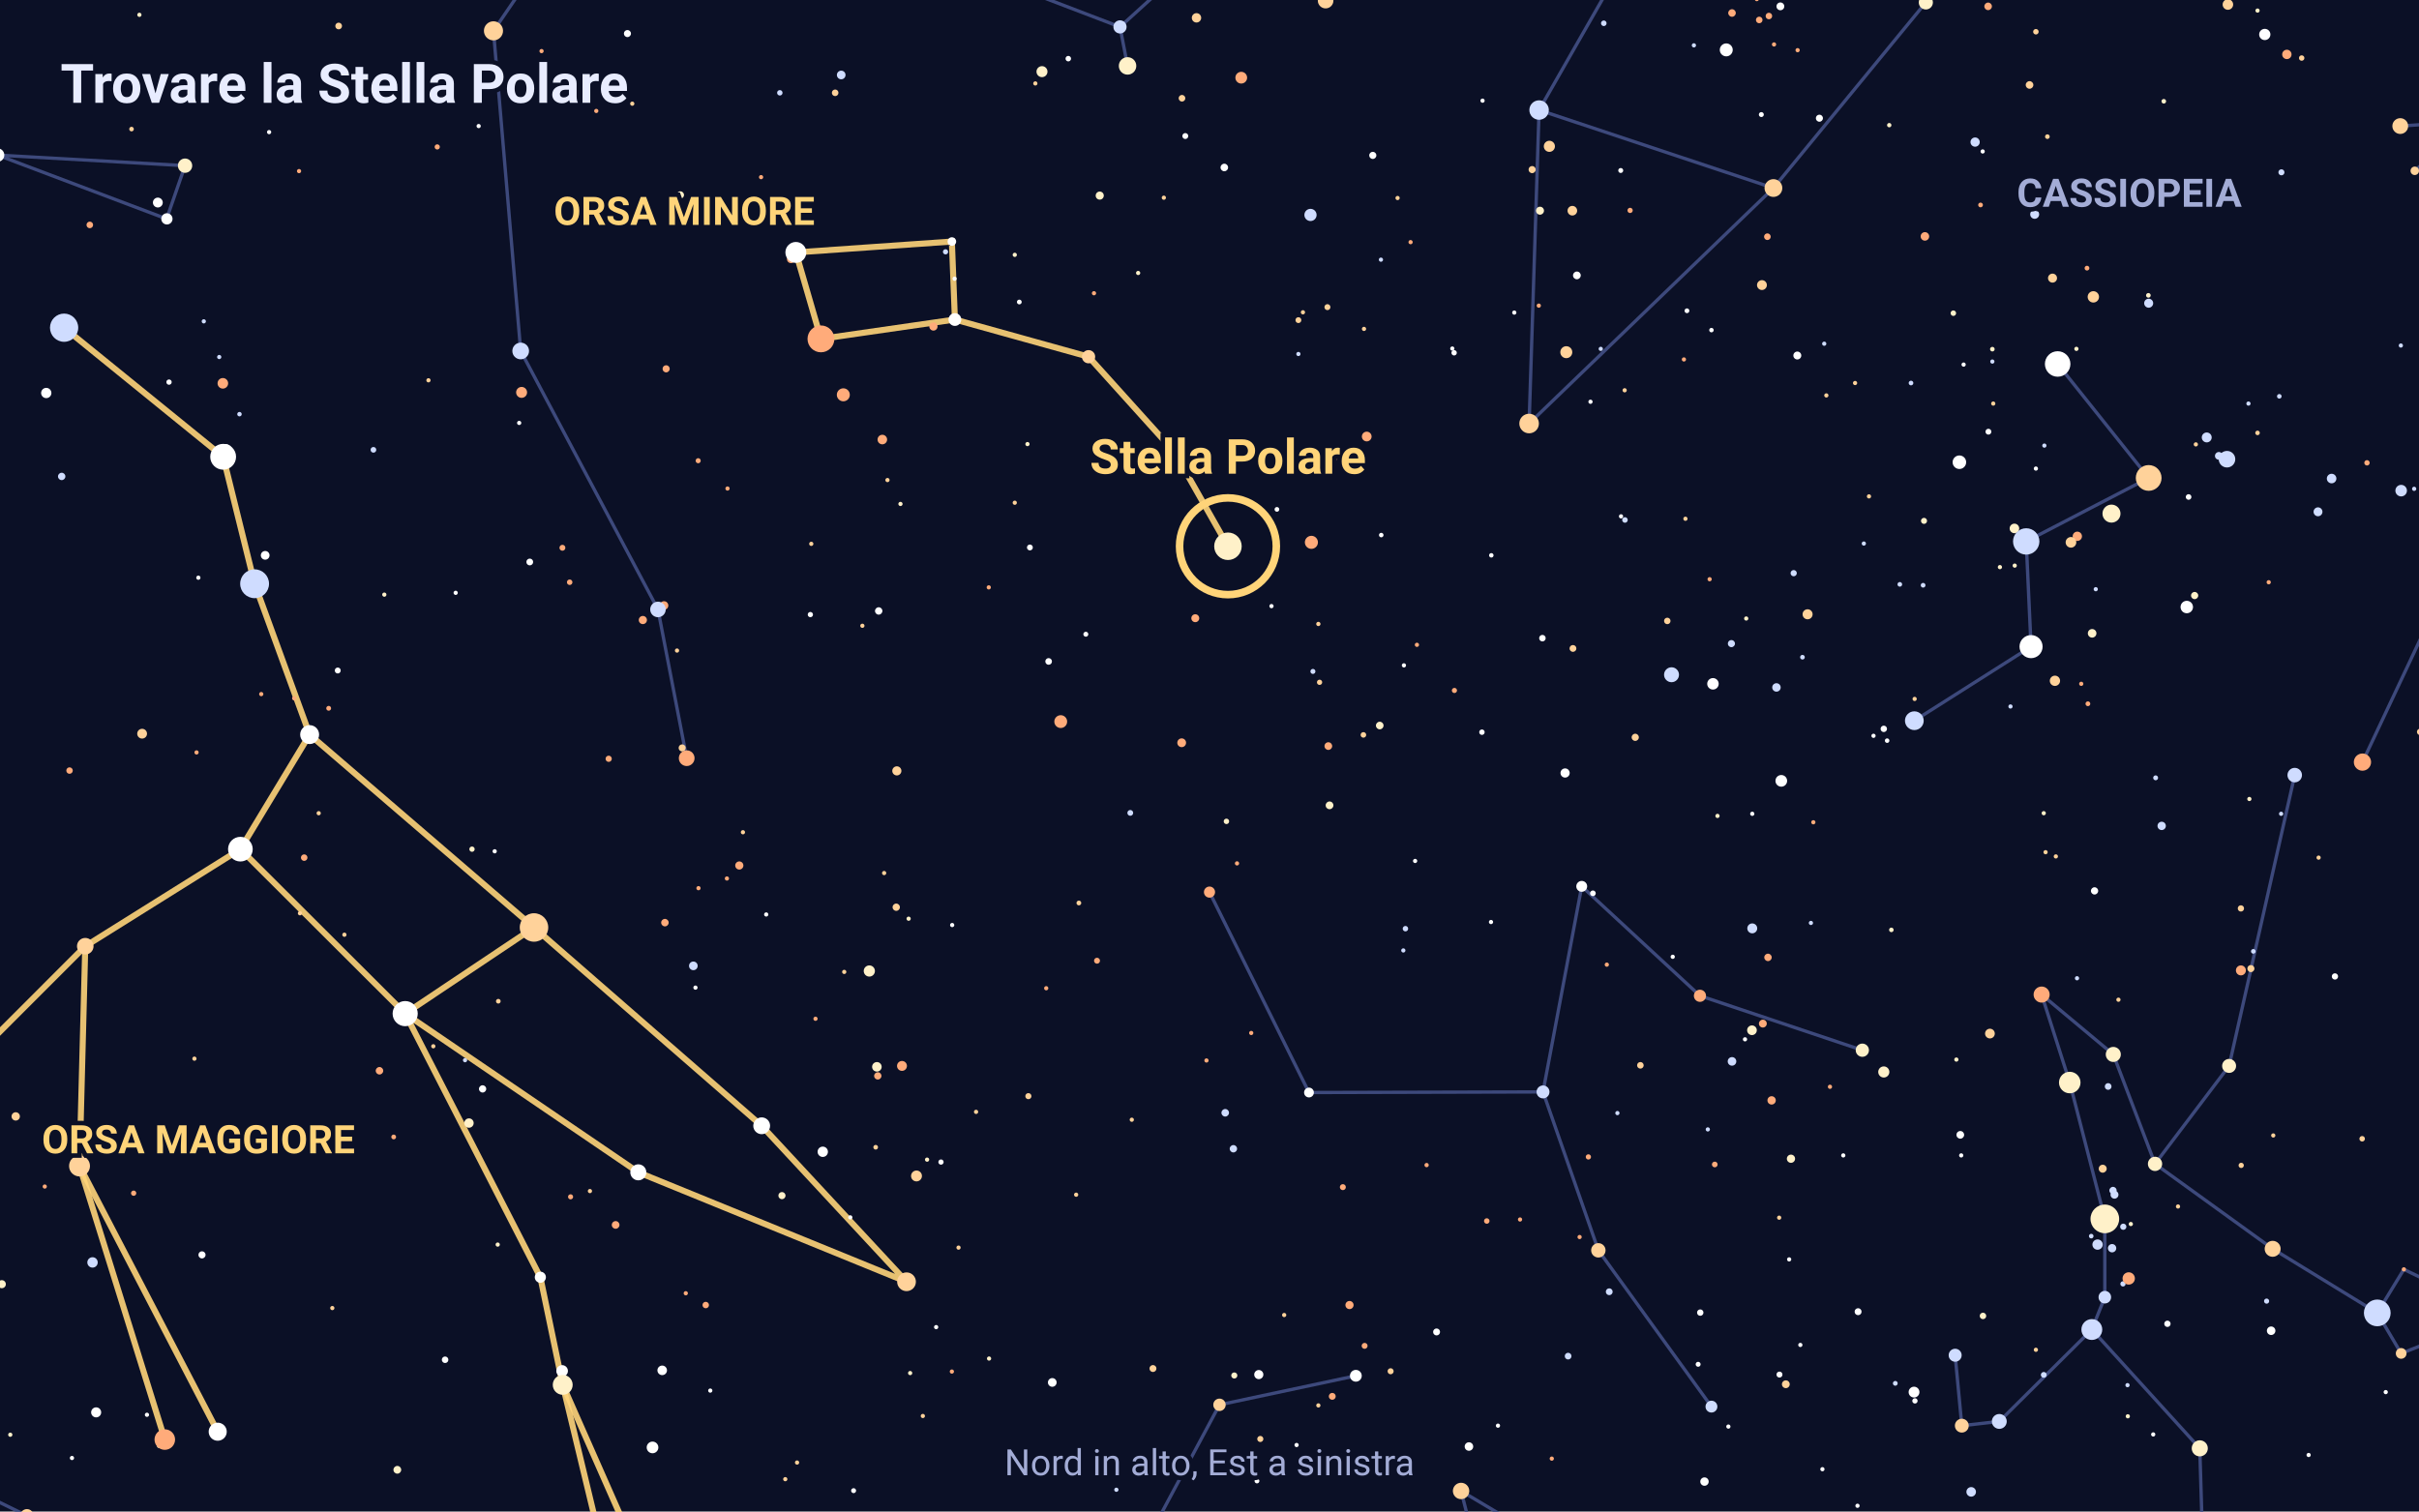
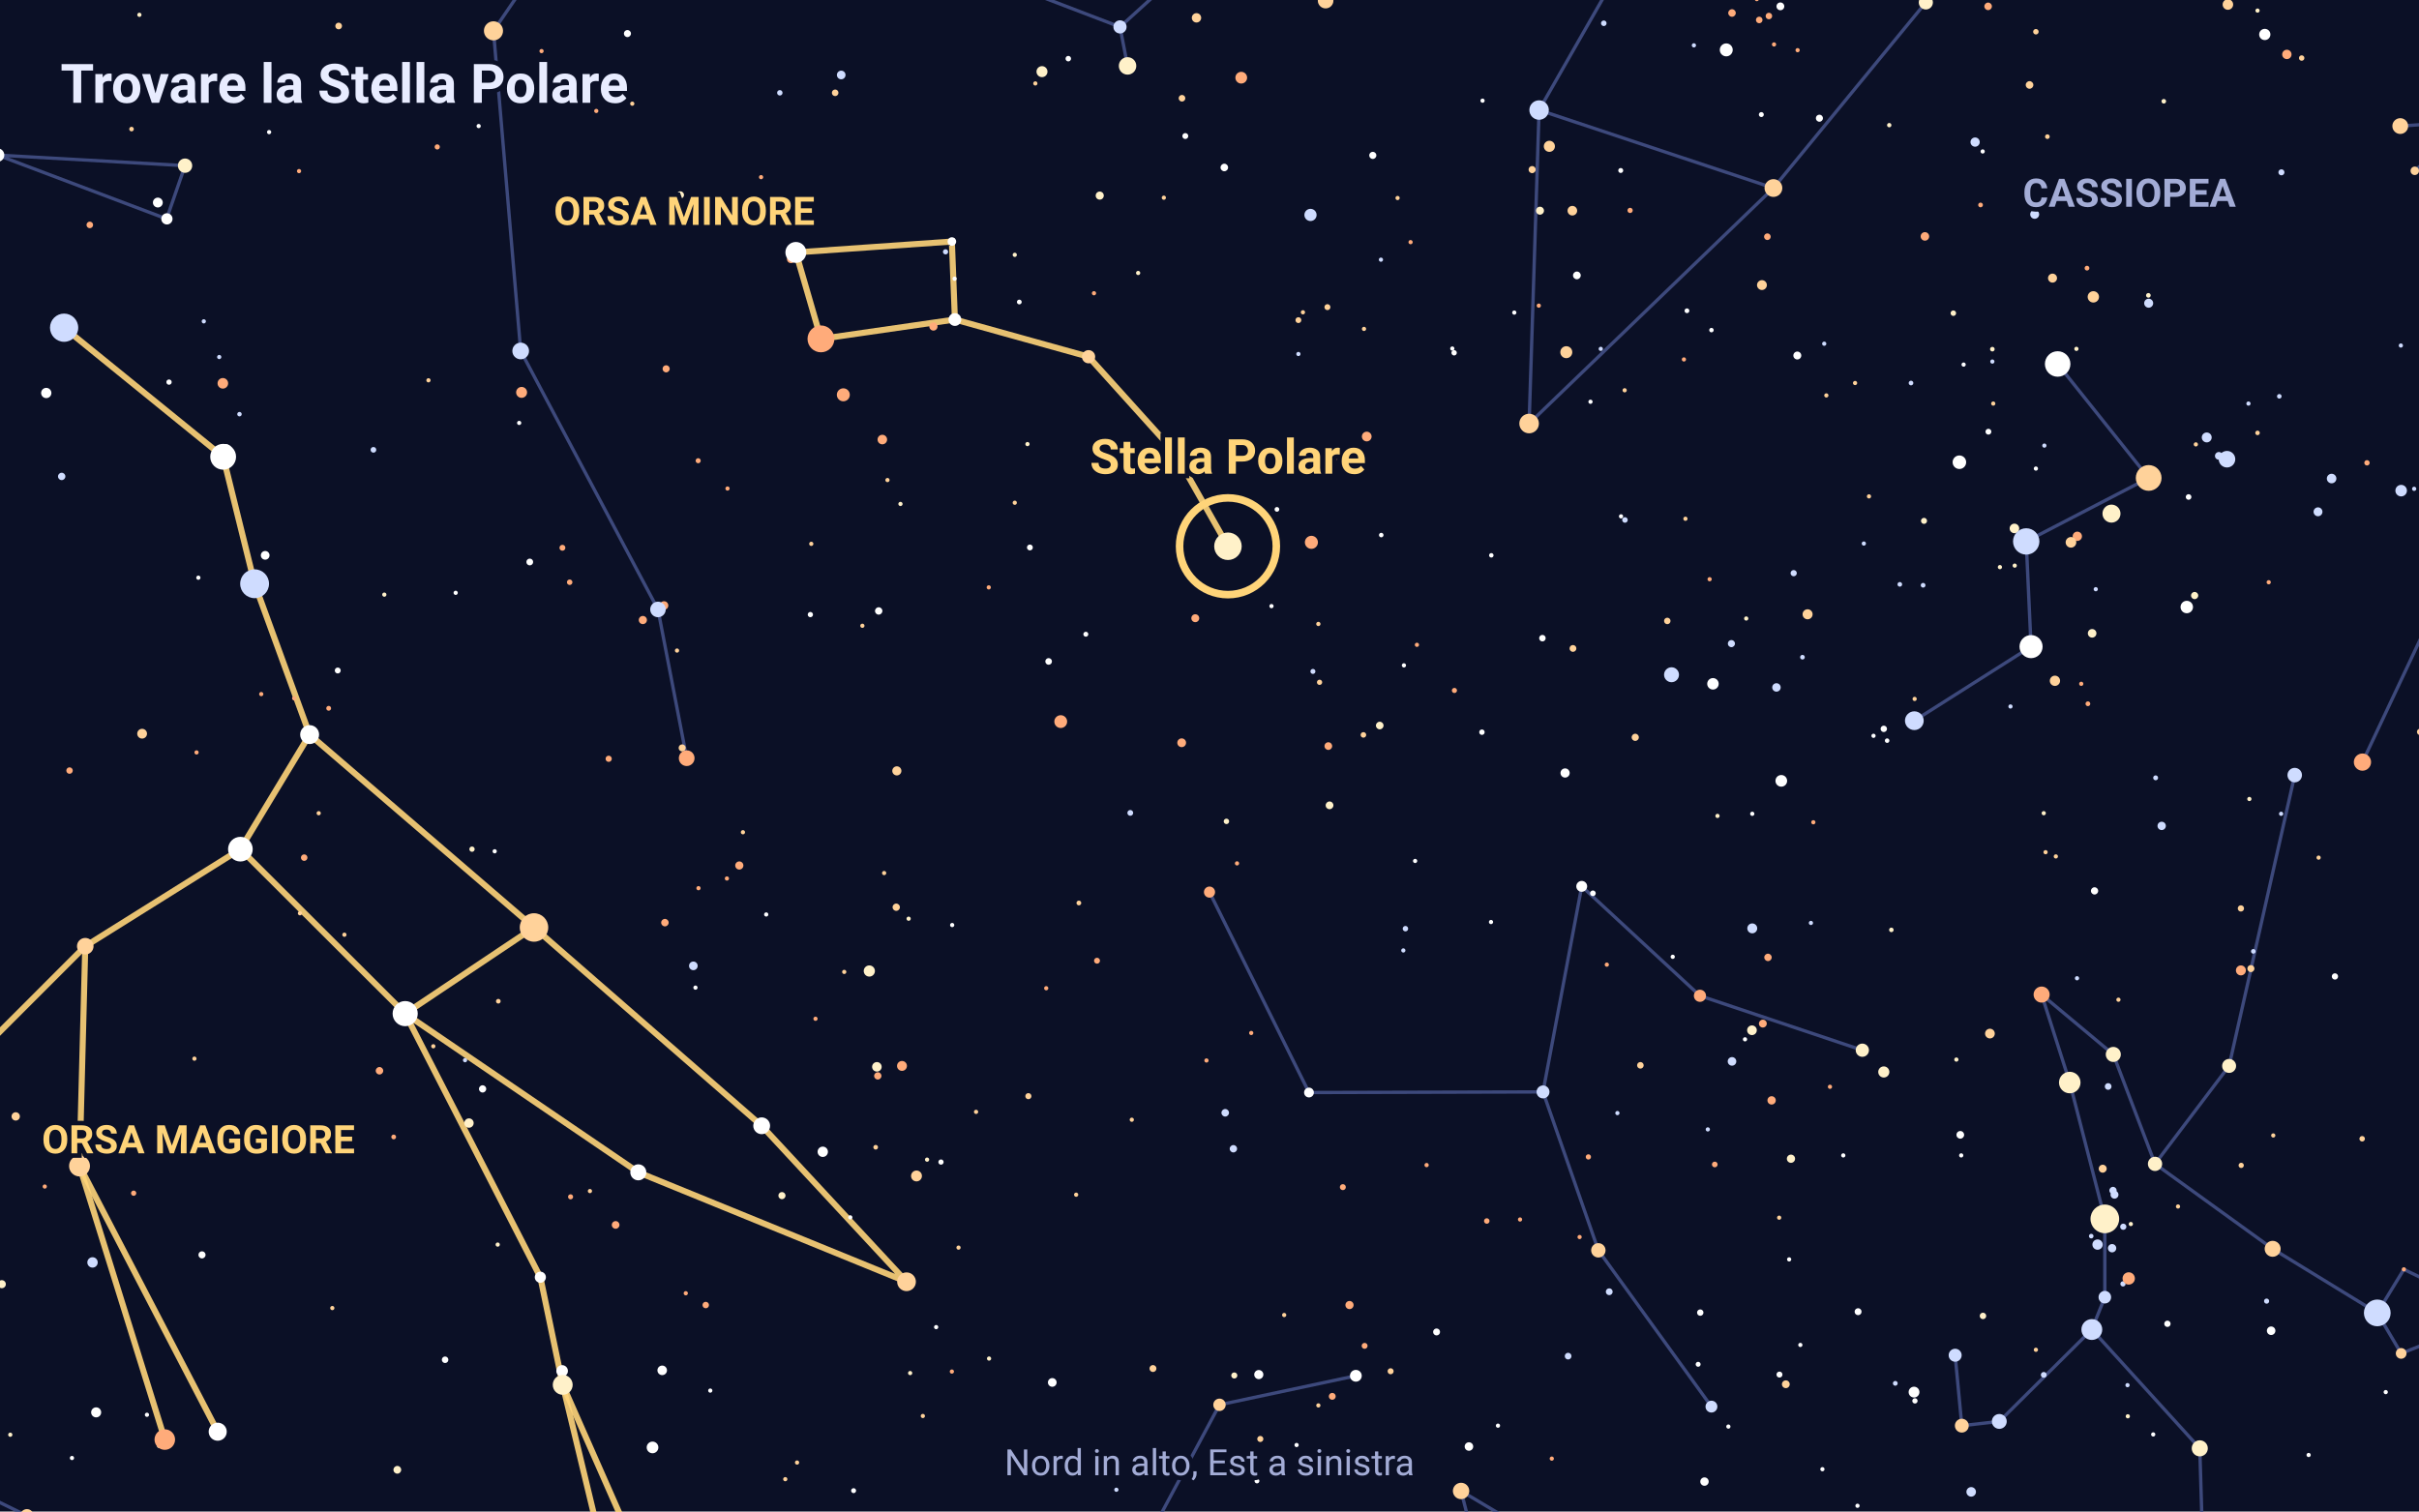
<svg xmlns="http://www.w3.org/2000/svg" viewBox="0 0 800 500" font-family="system-ui, -apple-system, 'Segoe UI', Roboto, sans-serif">
  <rect width="800" height="500" fill="#0b1026" />
  <polyline points="831.3,315.4 928.2,219.5 987.3,148.3 1002.5,65.5" fill="none" stroke="#4a5891" stroke-width="1.1" stroke-opacity="0.8" />
  <polyline points="1078.0,200.9 1068.8,171.4 1006.0,146.1 987.3,148.3 953.4,142.9 827.0,32.5 809.5,-39.2" fill="none" stroke="#4a5891" stroke-width="1.1" stroke-opacity="0.8" />
  <polyline points="827.0,32.5 817.2,40.1 793.8,41.7" fill="none" stroke="#4a5891" stroke-width="1.1" stroke-opacity="0.8" />
  <polyline points="928.2,219.5 898.4,187.8 870.6,172.1 803.1,205.8 781.3,252.1" fill="none" stroke="#4a5891" stroke-width="1.1" stroke-opacity="0.8" />
  <polyline points="817.2,40.1 798.6,56.5" fill="none" stroke="#4a5891" stroke-width="1.1" stroke-opacity="0.8" />
  <polyline points="505.8,581.4 573.0,546.7 610.7,582.2 668.1,648.6 626.3,724.1 524.8,658.4 505.8,581.4 483.2,493.2 573.0,546.7 606.1,554.8 618.4,580.1" fill="none" stroke="#4a5891" stroke-width="1.1" stroke-opacity="0.8" />
  <polyline points="-72.8,-5.4 -0.8,51.3 55.1,72.4 61.2,54.8 -0.8,51.3" fill="none" stroke="#4a5891" stroke-width="1.1" stroke-opacity="0.8" />
  <polyline points="566.0,465.3 528.6,413.6 510.3,361.2 523.1,293.2 562.2,329.4 615.9,347.4" fill="none" stroke="#4a5891" stroke-width="1.1" stroke-opacity="0.8" />
  <polyline points="510.3,361.2 432.9,361.4 400.0,295.1" fill="none" stroke="#4a5891" stroke-width="1.1" stroke-opacity="0.8" />
  <polyline points="633.1,238.4 671.7,213.9 670.1,179.1 710.6,158.1 680.5,120.4" fill="none" stroke="#4a5891" stroke-width="1.1" stroke-opacity="0.8" />
  <polyline points="497.6,-54.4 518.7,-57.1 547.4,-30.8 594.7,-41.0 636.2,-22.5 623.7,-19.4 636.9,0.8 586.5,62.2 505.7,140.1 509.0,36.4 547.4,-30.8" fill="none" stroke="#4a5891" stroke-width="1.1" stroke-opacity="0.8" />
  <polyline points="509.0,36.4 586.5,62.2" fill="none" stroke="#4a5891" stroke-width="1.1" stroke-opacity="0.8" />
  <polyline points="308.5,-121.9 296.6,-176.9 259.5,-154.2 273.8,-127.8 308.5,-121.9 411.5,-28.5 370.4,8.9 293.5,-20.5 230.2,-26.8 190.2,-29.3 163.2,10.2 172.2,116.1 217.6,201.6 227.1,250.8" fill="none" stroke="#4a5891" stroke-width="1.1" stroke-opacity="0.8" />
  <polyline points="370.4,8.9 372.9,21.8" fill="none" stroke="#4a5891" stroke-width="1.1" stroke-opacity="0.8" />
  <polyline points="411.5,-28.5 438.4,0.2" fill="none" stroke="#4a5891" stroke-width="1.1" stroke-opacity="0.8" />
  <polyline points="682.7,-43.1 706.6,-44.8 727.3,-62.9 728.2,-83.0 769.3,-90.0 769.7,-66.3 727.3,-62.9 706.8,-59.1 682.7,-43.1" fill="none" stroke="#4a5891" stroke-width="1.1" stroke-opacity="0.8" />
  <polyline points="28.3,544.8 -12.1,525.8 -47.6,473.7 8.9,501.4 28.3,544.8 92.0,582.0" fill="none" stroke="#4a5891" stroke-width="1.1" stroke-opacity="0.8" />
  <polyline points="448.4,455.1 403.3,464.7 357.5,550.3 250.4,586.6 179.7,570.8 121.6,597.0 103.6,616.2" fill="none" stroke="#4a5891" stroke-width="1.1" stroke-opacity="0.8" />
  <polyline points="808.1,554.7 794.7,574.2 757.3,550.2 728.6,515.5 727.5,479.1 691.8,439.8 696.1,429.1 696.1,403.2 684.5,358.1 675.2,329.0 698.9,348.8 712.7,385.0 751.6,413.1 786.2,434.3 794.1,447.7 808.1,442.2 808.2,426.3 795.0,419.9 786.2,434.3" fill="none" stroke="#4a5891" stroke-width="1.1" stroke-opacity="0.8" />
  <polyline points="646.6,448.3 648.8,471.6 661.2,470.2 691.8,439.8" fill="none" stroke="#4a5891" stroke-width="1.1" stroke-opacity="0.8" />
  <polyline points="712.7,385.0 737.2,352.6 758.9,256.4" fill="none" stroke="#4a5891" stroke-width="1.1" stroke-opacity="0.8" />
  <polyline points="102.4,243.0 176.6,306.8 134.0,335.3 79.5,280.9 102.4,243.0 84.2,193.1 73.8,151.1 21.2,108.4" fill="none" stroke="#ffd479" stroke-width="2" stroke-opacity="0.9" />
  <polyline points="79.5,280.9 28.2,313.0 -89.5,430.8 -104.6,440.1" fill="none" stroke="#ffd479" stroke-width="2" stroke-opacity="0.9" />
  <polyline points="28.2,313.0 26.3,385.7 54.5,476.2" fill="none" stroke="#ffd479" stroke-width="2" stroke-opacity="0.9" />
  <polyline points="26.3,385.7 72.0,473.6" fill="none" stroke="#ffd479" stroke-width="2" stroke-opacity="0.9" />
  <polyline points="176.6,306.8 251.9,372.4 299.8,424.0 211.1,387.8 134.0,335.3" fill="none" stroke="#ffd479" stroke-width="2" stroke-opacity="0.9" />
  <polyline points="134.0,335.3 178.7,422.5 186.1,458.1 211.9,516.6" fill="none" stroke="#ffd479" stroke-width="2" stroke-opacity="0.9" />
  <polyline points="201.2,520.8 186.1,458.1" fill="none" stroke="#ffd479" stroke-width="2" stroke-opacity="0.9" />
  <polyline points="315.8,105.7 314.8,79.9 263.2,83.5 271.5,112.1 315.8,105.7 360.0,118.0 388.4,149.5 406.1,180.7" fill="none" stroke="#ffd479" stroke-width="2" stroke-opacity="0.9" />
  <circle cx="619.6" cy="243.4" r="0.70" fill="#ffffff" />
  <circle cx="522.4" cy="409.2" r="0.70" fill="#ffab7a" />
  <circle cx="346.0" cy="326.9" r="0.70" fill="#ffab7a" />
  <circle cx="109.9" cy="432.7" r="0.70" fill="#ffd29a" />
  <circle cx="48.6" cy="468.0" r="0.70" fill="#ffffff" />
  <circle cx="327.0" cy="194.3" r="0.70" fill="#ffab7a" />
  <circle cx="268.3" cy="179.9" r="0.70" fill="#ffd29a" />
  <circle cx="750.3" cy="192.6" r="0.70" fill="#ffab7a" />
  <circle cx="679.9" cy="283.3" r="0.70" fill="#ffd29a" />
  <circle cx="186.7" cy="29.6" r="0.70" fill="#cfdcff" />
  <circle cx="335.6" cy="84.3" r="0.70" fill="#fff1c9" />
  <circle cx="462.2" cy="65.5" r="0.70" fill="#ffd29a" />
  <circle cx="686.7" cy="115.4" r="0.70" fill="#fff1c9" />
  <circle cx="648.6" cy="382.2" r="0.70" fill="#ffffff" />
  <circle cx="537.3" cy="129.1" r="0.70" fill="#ffd29a" />
  <circle cx="616.4" cy="179.8" r="0.70" fill="#cfdcff" />
  <circle cx="789.0" cy="460.5" r="0.70" fill="#ffffff" />
  <circle cx="195.1" cy="394.0" r="0.70" fill="#ffd29a" />
  <circle cx="141.7" cy="125.8" r="0.70" fill="#ffd29a" />
  <circle cx="451.1" cy="108.8" r="0.70" fill="#ffd29a" />
  <circle cx="743.9" cy="264.3" r="0.70" fill="#fff1c9" />
  <circle cx="468.0" cy="284.8" r="0.70" fill="#ffffff" />
  <circle cx="269.7" cy="337.0" r="0.70" fill="#ffab7a" />
  <circle cx="430.9" cy="103.3" r="0.70" fill="#ffd29a" />
  <circle cx="581.0" cy="-0.3" r="0.70" fill="#ffab7a" />
  <circle cx="579.5" cy="269.2" r="0.70" fill="#ffffff" />
  <circle cx="712.1" cy="474.5" r="0.70" fill="#ffffff" />
  <circle cx="231.0" cy="293.8" r="0.70" fill="#ffab7a" />
  <circle cx="526.0" cy="132.9" r="0.70" fill="#ffffff" />
  <circle cx="603.3" cy="113.7" r="0.70" fill="#cfdcff" />
  <circle cx="676.1" cy="147.4" r="0.70" fill="#cfdcff" />
  <circle cx="568.0" cy="269.9" r="0.70" fill="#fff1c9" />
  <circle cx="704.7" cy="404.9" r="0.70" fill="#fff1c9" />
  <circle cx="493.1" cy="305.0" r="0.70" fill="#ffffff" />
  <circle cx="424.7" cy="435.0" r="0.70" fill="#ffd29a" />
  <circle cx="-4.2" cy="357.7" r="0.70" fill="#fff1c9" />
  <circle cx="726.2" cy="147.0" r="0.70" fill="#ffd29a" />
  <circle cx="720.3" cy="399.1" r="0.70" fill="#ffd29a" />
  <circle cx="495.4" cy="471.6" r="0.70" fill="#ffffff" />
  <circle cx="351.2" cy="486.0" r="0.70" fill="#ffd29a" />
  <circle cx="355.9" cy="395.2" r="0.70" fill="#ffd29a" />
  <circle cx="314.9" cy="306.0" r="0.70" fill="#ffffff" />
  <circle cx="666.3" cy="187.1" r="0.70" fill="#fff1c9" />
  <circle cx="464.3" cy="220.1" r="0.70" fill="#ffffff" />
  <circle cx="340.7" cy="181.1" r="0.70" fill="#ffffff" />
  <circle cx="335.6" cy="166.3" r="0.70" fill="#ffd29a" />
  <circle cx="466.5" cy="80.1" r="0.70" fill="#ffab7a" />
  <circle cx="591.7" cy="416.6" r="0.70" fill="#ffffff" />
  <circle cx="534.9" cy="368.2" r="0.70" fill="#cfdcff" />
  <circle cx="314.8" cy="453.7" r="0.70" fill="#ffab7a" />
  <circle cx="259.7" cy="489.3" r="0.70" fill="#ffd29a" />
  <circle cx="245.7" cy="275.3" r="0.70" fill="#ffd29a" />
  <circle cx="293.5" cy="158.8" r="0.70" fill="#ffd29a" />
  <circle cx="158.3" cy="41.7" r="0.70" fill="#ffffff" />
  <circle cx="456.7" cy="85.9" r="0.70" fill="#cfdcff" />
  <circle cx="649.4" cy="120.6" r="0.70" fill="#ffffff" />
  <circle cx="179.1" cy="16.9" r="0.70" fill="#ffab7a" />
  <circle cx="795.0" cy="419.9" r="0.70" fill="#ffab7a" />
  <circle cx="598.9" cy="305.3" r="0.70" fill="#cfdcff" />
  <circle cx="301.0" cy="454.2" r="0.70" fill="#fff1c9" />
  <circle cx="322.8" cy="367.8" r="0.70" fill="#ffd29a" />
  <circle cx="14.8" cy="392.5" r="0.70" fill="#ffab7a" />
  <circle cx="435.4" cy="155.9" r="0.70" fill="#ffab7a" />
  <circle cx="529.4" cy="115.4" r="0.70" fill="#cfdcff" />
  <circle cx="531.4" cy="319.1" r="0.70" fill="#ffab7a" />
  <circle cx="413.8" cy="341.7" r="0.70" fill="#ffab7a" />
  <circle cx="305.2" cy="468.4" r="0.70" fill="#ffd29a" />
  <circle cx="253.4" cy="302.5" r="0.70" fill="#ffffff" />
  <circle cx="64.3" cy="350.2" r="0.70" fill="#ffd29a" />
  <circle cx="150.7" cy="196.1" r="0.70" fill="#ffffff" />
  <circle cx="490.3" cy="33.3" r="0.70" fill="#ffffff" />
  <circle cx="613.5" cy="126.7" r="0.70" fill="#ffd29a" />
  <circle cx="565.4" cy="191.6" r="0.70" fill="#ffab7a" />
  <circle cx="428.8" cy="478.0" r="0.70" fill="#ffffff" />
  <circle cx="342.4" cy="27.6" r="0.70" fill="#ffd29a" />
  <circle cx="794.0" cy="114.3" r="0.70" fill="#cfdcff" />
  <circle cx="557.4" cy="171.6" r="0.70" fill="#ffd29a" />
  <circle cx="751.8" cy="375.6" r="0.70" fill="#ffd29a" />
  <circle cx="602.7" cy="486.0" r="0.70" fill="#ffffff" />
  <circle cx="436.0" cy="464.9" r="0.70" fill="#ffd29a" />
  <circle cx="292.4" cy="288.8" r="0.70" fill="#ffd29a" />
  <circle cx="556.9" cy="118.9" r="0.70" fill="#ffab7a" />
  <circle cx="700.6" cy="330.7" r="0.70" fill="#ffd29a" />
  <circle cx="171.7" cy="139.9" r="0.70" fill="#ffffff" />
  <circle cx="420.5" cy="200.5" r="0.70" fill="#ffffff" />
  <circle cx="3.4" cy="474.6" r="0.70" fill="#fff1c9" />
  <circle cx="65.6" cy="191.1" r="0.70" fill="#ffffff" />
  <circle cx="560.2" cy="15.0" r="0.70" fill="#cfdcff" />
  <circle cx="618.1" cy="164.2" r="0.70" fill="#ffd29a" />
  <circle cx="661.4" cy="187.6" r="0.70" fill="#fff1c9" />
  <circle cx="163.6" cy="281.6" r="0.70" fill="#ffffff" />
  <circle cx="105.4" cy="269.0" r="0.70" fill="#ffd29a" />
  <circle cx="127.1" cy="196.7" r="0.70" fill="#fff1c9" />
  <circle cx="89.0" cy="43.7" r="0.70" fill="#ffffff" />
  <circle cx="480.3" cy="115.3" r="0.70" fill="#ffffff" />
  <circle cx="577.5" cy="204.6" r="0.70" fill="#fff1c9" />
  <circle cx="703.1" cy="422.2" r="0.70" fill="#cfdcff" />
  <circle cx="577.1" cy="343.8" r="0.70" fill="#ffffff" />
  <circle cx="97.3" cy="231.0" r="0.70" fill="#ffab7a" />
  <circle cx="240.6" cy="161.6" r="0.70" fill="#ffab7a" />
  <circle cx="464.1" cy="314.4" r="0.70" fill="#cfdcff" />
  <circle cx="344.7" cy="23.7" r="0.70" fill="#fff1c9" />
  <circle cx="658.9" cy="119.6" r="0.70" fill="#cfdcff" />
  <circle cx="599.7" cy="272.0" r="0.70" fill="#ffab7a" />
  <circle cx="468.6" cy="213.3" r="0.70" fill="#ffab7a" />
  <circle cx="609.6" cy="382.2" r="0.70" fill="#ffffff" />
  <circle cx="369.2" cy="492.8" r="0.70" fill="#cfdcff" />
  <circle cx="65.0" cy="248.9" r="0.70" fill="#ffab7a" />
  <circle cx="508.9" cy="101.1" r="0.70" fill="#ffab7a" />
  <circle cx="647.0" cy="350.5" r="0.70" fill="#fff1c9" />
  <circle cx="763.5" cy="481.3" r="0.70" fill="#ffffff" />
  <circle cx="553.2" cy="316.5" r="0.70" fill="#ffffff" />
  <circle cx="226.8" cy="427.8" r="0.70" fill="#ffab7a" />
  <circle cx="23.8" cy="482.3" r="0.70" fill="#ffffff" />
  <circle cx="153.8" cy="350.7" r="0.70" fill="#cfdcff" />
  <circle cx="673.3" cy="155.0" r="0.70" fill="#ffffff" />
  <circle cx="664.9" cy="233.7" r="0.70" fill="#cfdcff" />
  <circle cx="595.4" cy="444.9" r="0.70" fill="#ffffff" />
  <circle cx="327.1" cy="449.4" r="0.70" fill="#fff1c9" />
  <circle cx="285.2" cy="207.0" r="0.70" fill="#ffd29a" />
  <circle cx="389.6" cy="152.7" r="0.70" fill="#ffffff" />
  <circle cx="693.1" cy="194.9" r="0.70" fill="#cfdcff" />
  <circle cx="300.5" cy="303.9" r="0.70" fill="#fff1c9" />
  <circle cx="686.9" cy="323.6" r="0.70" fill="#cfdcff" />
  <circle cx="673.3" cy="446.5" r="0.70" fill="#ffd29a" />
  <circle cx="586.7" cy="14.7" r="0.70" fill="#ffab7a" />
  <circle cx="676.5" cy="281.9" r="0.70" fill="#ffd29a" />
  <circle cx="571.6" cy="471.9" r="0.70" fill="#ffffff" />
  <circle cx="409.1" cy="285.6" r="0.70" fill="#ffab7a" />
  <circle cx="-4.2" cy="198.1" r="0.70" fill="#ffab7a" />
  <circle cx="429.4" cy="117.1" r="0.70" fill="#cfdcff" />
  <circle cx="594.5" cy="16.6" r="0.70" fill="#ffab7a" />
  <circle cx="659.2" cy="133.5" r="0.70" fill="#ffd29a" />
  <circle cx="605.2" cy="359.5" r="0.70" fill="#ffab7a" />
  <circle cx="513.2" cy="482.5" r="0.70" fill="#ffab7a" />
  <circle cx="234.9" cy="460.0" r="0.70" fill="#ffffff" />
  <circle cx="230.0" cy="326.7" r="0.70" fill="#ffffff" />
  <circle cx="240.4" cy="290.6" r="0.70" fill="#ffab7a" />
  <circle cx="297.8" cy="166.7" r="0.70" fill="#fff1c9" />
  <circle cx="98.9" cy="56.6" r="0.70" fill="#ffab7a" />
  <circle cx="42.3" cy="31.4" r="0.70" fill="#ffab7a" />
  <circle cx="209.1" cy="34.3" r="0.70" fill="#ffd29a" />
  <circle cx="361.8" cy="97.0" r="0.70" fill="#ffab7a" />
  <circle cx="376.4" cy="90.3" r="0.70" fill="#fff1c9" />
  <circle cx="317.0" cy="412.7" r="0.70" fill="#ffd29a" />
  <circle cx="52.6" cy="478.3" r="0.70" fill="#fff1c9" />
  <circle cx="113.9" cy="309.2" r="0.70" fill="#ffd29a" />
  <circle cx="315.7" cy="92.2" r="0.70" fill="#ffffff" />
  <circle cx="743.6" cy="133.5" r="0.70" fill="#cfdcff" />
  <circle cx="588.4" cy="402.8" r="0.70" fill="#ffd29a" />
  <circle cx="281.2" cy="402.7" r="0.70" fill="#ffffff" />
  <circle cx="279.2" cy="321.5" r="0.70" fill="#ffd29a" />
  <circle cx="223.9" cy="215.2" r="0.70" fill="#ffd29a" />
  <circle cx="197.2" cy="36.7" r="0.70" fill="#ffab7a" />
  <circle cx="655.1" cy="-4.6" r="0.70" fill="#ffd29a" />
  <circle cx="164.6" cy="411.7" r="0.70" fill="#fff1c9" />
  <circle cx="754.4" cy="269.2" r="0.70" fill="#cfdcff" />
  <circle cx="766.8" cy="283.7" r="0.70" fill="#ffd29a" />
  <circle cx="67.4" cy="106.3" r="0.70" fill="#cfdcff" />
  <circle cx="500.8" cy="103.4" r="0.70" fill="#ffffff" />
  <circle cx="688.3" cy="226.2" r="0.70" fill="#ffab7a" />
  <circle cx="564.8" cy="373.6" r="0.70" fill="#cfdcff" />
  <circle cx="399.0" cy="350.8" r="0.70" fill="#ffab7a" />
  <circle cx="604.0" cy="130.8" r="0.70" fill="#ffd29a" />
  <circle cx="86.4" cy="229.6" r="0.70" fill="#ffab7a" />
  <circle cx="72.5" cy="118.1" r="0.70" fill="#cfdcff" />
  <circle cx="46.1" cy="4.9" r="0.70" fill="#fff1c9" />
  <circle cx="746.6" cy="3.5" r="0.70" fill="#fff1c9" />
  <circle cx="655.7" cy="50.1" r="0.70" fill="#ffffff" />
  <circle cx="798.4" cy="161.7" r="0.70" fill="#cfdcff" />
  <circle cx="675.9" cy="269.0" r="0.70" fill="#fff1c9" />
  <circle cx="703.6" cy="458.2" r="0.70" fill="#cfdcff" />
  <circle cx="614.3" cy="498.1" r="0.70" fill="#ffffff" />
  <circle cx="263.6" cy="483.8" r="0.70" fill="#ffd29a" />
  <circle cx="143.3" cy="346.1" r="0.70" fill="#ffd29a" />
  <circle cx="703.7" cy="468.5" r="0.70" fill="#fff1c9" />
  <circle cx="251.7" cy="58.6" r="0.70" fill="#ffab7a" />
  <circle cx="384.9" cy="65.4" r="0.70" fill="#ffd29a" />
  <circle cx="536.1" cy="170.8" r="0.70" fill="#ffffff" />
  <circle cx="598.4" cy="502.9" r="0.70" fill="#ffd29a" />
  <circle cx="502.7" cy="403.4" r="0.70" fill="#ffab7a" />
  <circle cx="633.2" cy="231.2" r="0.70" fill="#ffd29a" />
  <circle cx="374.3" cy="370.4" r="0.70" fill="#ffd29a" />
  <circle cx="309.6" cy="439.0" r="0.70" fill="#ffffff" />
  <circle cx="306.6" cy="383.6" r="0.70" fill="#fff1c9" />
  <circle cx="99.2" cy="302.1" r="0.70" fill="#ffd29a" />
  <circle cx="339.8" cy="146.9" r="0.70" fill="#fff1c9" />
  <circle cx="59.7" cy="-1.3" r="0.70" fill="#fff1c9" />
  <circle cx="436.0" cy="206.4" r="0.71" fill="#ffd29a" />
  <circle cx="471.8" cy="385.4" r="0.71" fill="#ffab7a" />
  <circle cx="624.8" cy="41.4" r="0.72" fill="#fff1c9" />
  <circle cx="493.2" cy="183.7" r="0.74" fill="#ffffff" />
  <circle cx="79.2" cy="137.0" r="0.74" fill="#cfdcff" />
  <circle cx="566.0" cy="109.2" r="0.74" fill="#ffffff" />
  <circle cx="746.6" cy="143.2" r="0.75" fill="#ffd29a" />
  <circle cx="456.8" cy="177.0" r="0.75" fill="#ffffff" />
  <circle cx="624.1" cy="245.0" r="0.75" fill="#ffffff" />
  <circle cx="625.5" cy="307.6" r="0.75" fill="#fff1c9" />
  <circle cx="467.6" cy="-4.9" r="0.75" fill="#ffab7a" />
  <circle cx="658.9" cy="115.5" r="0.76" fill="#fff1c9" />
  <circle cx="753.8" cy="131.1" r="0.76" fill="#cfdcff" />
  <circle cx="691.6" cy="408.9" r="0.76" fill="#cfdcff" />
  <circle cx="43.5" cy="42.7" r="0.76" fill="#ffd29a" />
  <circle cx="715.6" cy="33.5" r="0.76" fill="#fff1c9" />
  <circle cx="632.0" cy="126.7" r="0.77" fill="#cfdcff" />
  <circle cx="628.3" cy="193.3" r="0.77" fill="#cfdcff" />
  <circle cx="596.1" cy="217.4" r="0.77" fill="#cfdcff" />
  <circle cx="745.2" cy="314.7" r="0.77" fill="#cfdcff" />
  <circle cx="289.6" cy="379.5" r="0.77" fill="#ffd29a" />
  <circle cx="164.8" cy="331.2" r="0.77" fill="#ffd29a" />
  <circle cx="677.1" cy="45.2" r="0.77" fill="#ffd29a" />
  <circle cx="710.5" cy="97.7" r="0.77" fill="#fff1c9" />
  <circle cx="673.5" cy="179.3" r="0.78" fill="#cfdcff" />
  <circle cx="636.0" cy="193.6" r="0.78" fill="#cfdcff" />
  <circle cx="655.0" cy="67.8" r="0.78" fill="#ffab7a" />
  <circle cx="422.3" cy="168.5" r="0.78" fill="#ffffff" />
  <circle cx="690.5" cy="232.8" r="0.79" fill="#ffab7a" />
  <circle cx="626.8" cy="457.6" r="0.79" fill="#cfdcff" />
  <circle cx="356.8" cy="298.7" r="0.79" fill="#ffd29a" />
  <circle cx="130.2" cy="376.1" r="0.79" fill="#ffab7a" />
  <circle cx="337.1" cy="99.9" r="0.79" fill="#ffffff" />
  <circle cx="557.9" cy="102.8" r="0.79" fill="#ffffff" />
  <circle cx="690.2" cy="88.7" r="0.79" fill="#ffab7a" />
  <circle cx="415.7" cy="489.9" r="0.80" fill="#ffffff" />
  <circle cx="108.7" cy="234.3" r="0.80" fill="#ffab7a" />
  <circle cx="712.9" cy="257.3" r="0.81" fill="#cfdcff" />
  <circle cx="443.9" cy="481.7" r="0.81" fill="#ffffff" />
  <circle cx="561.6" cy="451.3" r="0.82" fill="#ffffff" />
  <circle cx="282.3" cy="493.1" r="0.82" fill="#ffffff" />
  <circle cx="359.1" cy="209.8" r="0.82" fill="#ffffff" />
  <circle cx="536.0" cy="56.4" r="0.82" fill="#ffffff" />
  <circle cx="582.5" cy="37.9" r="0.82" fill="#ffffff" />
  <circle cx="434.2" cy="222.1" r="0.83" fill="#cfdcff" />
  <circle cx="188.7" cy="395.9" r="0.84" fill="#ffab7a" />
  <circle cx="230.9" cy="152.4" r="0.84" fill="#ffab7a" />
  <circle cx="481.0" cy="228.4" r="0.85" fill="#ffab7a" />
  <circle cx="749.6" cy="430.4" r="0.85" fill="#cfdcff" />
  <circle cx="144.6" cy="48.6" r="0.86" fill="#ffab7a" />
  <circle cx="312.7" cy="83.3" r="0.86" fill="#cfdcff" />
  <circle cx="741.2" cy="385.5" r="0.87" fill="#ffd29a" />
  <circle cx="702.1" cy="424.7" r="0.87" fill="#cfdcff" />
  <circle cx="436.4" cy="225.7" r="0.87" fill="#ffd29a" />
  <circle cx="525.3" cy="382.7" r="0.87" fill="#ffab7a" />
  <circle cx="311.2" cy="384.4" r="0.87" fill="#ffffff" />
  <circle cx="44.2" cy="394.7" r="0.87" fill="#ffab7a" />
  <circle cx="268.0" cy="203.3" r="0.87" fill="#ffffff" />
  <circle cx="539.1" cy="69.6" r="0.87" fill="#ffab7a" />
  <circle cx="633.3" cy="463.4" r="0.88" fill="#ffffff" />
  <circle cx="156.1" cy="280.9" r="0.88" fill="#fff1c9" />
  <circle cx="55.9" cy="126.4" r="0.88" fill="#ffffff" />
  <circle cx="782.8" cy="153.1" r="0.89" fill="#ffab7a" />
  <circle cx="480.9" cy="116.7" r="0.89" fill="#ffffff" />
  <circle cx="490.1" cy="242.2" r="0.90" fill="#ffffff" />
  <circle cx="464.8" cy="307.2" r="0.90" fill="#cfdcff" />
  <circle cx="405.6" cy="271.7" r="0.90" fill="#fff1c9" />
  <circle cx="257.9" cy="30.7" r="0.90" fill="#cfdcff" />
  <circle cx="761.2" cy="19.2" r="0.90" fill="#ffd29a" />
  <circle cx="781.2" cy="376.7" r="0.91" fill="#ffd29a" />
  <circle cx="491.7" cy="403.9" r="0.91" fill="#ffab7a" />
  <circle cx="188.4" cy="192.6" r="0.91" fill="#ffab7a" />
  <circle cx="353.3" cy="19.4" r="0.91" fill="#ffffff" />
  <circle cx="673.3" cy="10.5" r="0.91" fill="#ffd29a" />
  <circle cx="646.0" cy="103.6" r="0.91" fill="#fff1c9" />
  <circle cx="537.4" cy="172.0" r="0.92" fill="#cfdcff" />
  <circle cx="450.9" cy="243.1" r="0.92" fill="#ffd29a" />
  <circle cx="530.4" cy="7.7" r="0.92" fill="#cfdcff" />
  <circle cx="723.8" cy="164.4" r="0.93" fill="#ffffff" />
  <circle cx="526.8" cy="295.5" r="0.94" fill="#ffffff" />
  <circle cx="567.1" cy="385.2" r="0.94" fill="#ffab7a" />
  <circle cx="123.5" cy="148.8" r="0.94" fill="#cfdcff" />
  <circle cx="675.9" cy="454.8" r="0.96" fill="#cfdcff" />
  <circle cx="373.8" cy="268.9" r="0.96" fill="#cfdcff" />
  <circle cx="-4.3" cy="5.1" r="0.96" fill="#ffffff" />
  <circle cx="657.6" cy="142.8" r="0.97" fill="#ffffff" />
  <circle cx="340.6" cy="181.1" r="0.97" fill="#ffffff" />
  <circle cx="429.4" cy="105.9" r="0.97" fill="#ffd29a" />
  <circle cx="451.3" cy="445.2" r="0.98" fill="#ffab7a" />
  <circle cx="362.8" cy="317.8" r="0.98" fill="#ffab7a" />
  <circle cx="111.7" cy="221.8" r="0.98" fill="#ffffff" />
  <circle cx="186.0" cy="181.2" r="0.98" fill="#ffab7a" />
  <circle cx="392.0" cy="45.0" r="0.98" fill="#ffffff" />
  <circle cx="605.3" cy="-1.7" r="0.98" fill="#ffd29a" />
  <circle cx="588.5" cy="454.7" r="0.99" fill="#ffffff" />
  <circle cx="444.1" cy="392.7" r="0.99" fill="#ffab7a" />
  <circle cx="439.0" cy="101.6" r="0.99" fill="#ffd29a" />
  <circle cx="636.3" cy="172.3" r="1.00" fill="#fff1c9" />
  <circle cx="459.9" cy="453.6" r="1.00" fill="#ffd29a" />
  <circle cx="754.5" cy="57.0" r="1.00" fill="#cfdcff" />
  <circle cx="416.8" cy="476.0" r="1.01" fill="#ffd29a" />
  <circle cx="408.2" cy="455.0" r="1.01" fill="#fff1c9" />
  <circle cx="340.1" cy="362.6" r="1.01" fill="#ffd29a" />
  <circle cx="593.2" cy="189.6" r="1.03" fill="#cfdcff" />
  <circle cx="702.2" cy="405.8" r="1.03" fill="#cfdcff" />
  <circle cx="201.3" cy="251.0" r="1.03" fill="#ffab7a" />
  <circle cx="741.1" cy="300.5" r="1.04" fill="#ffd29a" />
  <circle cx="772.2" cy="323.0" r="1.04" fill="#ffffff" />
  <circle cx="716.8" cy="437.9" r="1.05" fill="#ffffff" />
  <circle cx="623.0" cy="241.1" r="1.06" fill="#ffffff" />
  <circle cx="562.3" cy="434.2" r="1.06" fill="#ffffff" />
  <circle cx="551.4" cy="205.4" r="1.07" fill="#ffd29a" />
  <circle cx="655.8" cy="435.3" r="1.07" fill="#fff1c9" />
  <circle cx="233.4" cy="431.7" r="1.07" fill="#ffab7a" />
  <circle cx="23.0" cy="254.9" r="1.07" fill="#ffab7a" />
  <circle cx="800.4" cy="242.1" r="1.08" fill="#ffd29a" />
  <circle cx="510.1" cy="211.1" r="1.08" fill="#ffffff" />
  <circle cx="147.2" cy="449.8" r="1.08" fill="#ffffff" />
  <circle cx="100.6" cy="283.7" r="1.08" fill="#ffab7a" />
  <circle cx="585.0" cy="5.3" r="1.08" fill="#ffab7a" />
  <circle cx="426.3" cy="154.7" r="1.08" fill="#cfdcff" />
  <circle cx="542.5" cy="352.4" r="1.09" fill="#ffd29a" />
  <circle cx="29.7" cy="74.4" r="1.09" fill="#ffab7a" />
  <circle cx="276.2" cy="30.7" r="1.09" fill="#ffd29a" />
  <circle cx="581.8" cy="6.6" r="1.09" fill="#ffab7a" />
  <circle cx="346.8" cy="218.8" r="1.10" fill="#ffffff" />
  <circle cx="390.9" cy="32.5" r="1.10" fill="#ffd29a" />
  <circle cx="584.5" cy="78.3" r="1.10" fill="#ffab7a" />
  <circle cx="697.2" cy="359.4" r="1.11" fill="#cfdcff" />
  <circle cx="518.6" cy="448.6" r="1.11" fill="#cfdcff" />
  <circle cx="112.0" cy="8.6" r="1.11" fill="#ffd29a" />
  <circle cx="175.2" cy="185.9" r="1.12" fill="#ffffff" />
  <circle cx="520.2" cy="214.5" r="1.13" fill="#ffd29a" />
  <circle cx="532.2" cy="427.3" r="1.13" fill="#cfdcff" />
  <circle cx="440.6" cy="461.9" r="1.14" fill="#ffab7a" />
  <circle cx="614.5" cy="433.9" r="1.15" fill="#ffffff" />
  <circle cx="475.1" cy="440.6" r="1.15" fill="#ffffff" />
  <circle cx="381.3" cy="452.7" r="1.15" fill="#ffd29a" />
  <circle cx="744.4" cy="320.4" r="1.17" fill="#ffd29a" />
  <circle cx="225.6" cy="247.4" r="1.17" fill="#ffd29a" />
  <circle cx="207.5" cy="11.1" r="1.17" fill="#ffffff" />
  <circle cx="601.7" cy="39.1" r="1.17" fill="#ffffff" />
  <circle cx="572.6" cy="212.9" r="1.18" fill="#cfdcff" />
  <circle cx="258.6" cy="395.5" r="1.18" fill="#fff1c9" />
  <circle cx="66.8" cy="415.1" r="1.18" fill="#ffffff" />
  <circle cx="220.3" cy="122.0" r="1.18" fill="#ffab7a" />
  <circle cx="454.0" cy="51.4" r="1.18" fill="#ffffff" />
  <circle cx="506.7" cy="56.1" r="1.18" fill="#ffd29a" />
  <circle cx="725.8" cy="197.0" r="1.19" fill="#fff1c9" />
  <circle cx="540.8" cy="243.9" r="1.19" fill="#ffd29a" />
  <circle cx="692.7" cy="294.7" r="1.20" fill="#ffffff" />
  <circle cx="698.8" cy="393.8" r="1.20" fill="#cfdcff" />
  <circle cx="159.6" cy="360.2" r="1.20" fill="#ffffff" />
  <circle cx="290.3" cy="355.9" r="1.21" fill="#ffab7a" />
  <circle cx="296.4" cy="300.1" r="1.21" fill="#ffd29a" />
  <circle cx="225.0" cy="64.5" r="1.21" fill="#fff1c9" />
  <circle cx="407.9" cy="380.0" r="1.22" fill="#cfdcff" />
  <circle cx="290.6" cy="202.1" r="1.22" fill="#ffffff" />
  <circle cx="20.4" cy="157.6" r="1.22" fill="#cfdcff" />
  <circle cx="584.7" cy="316.7" r="1.23" fill="#ffab7a" />
  <circle cx="219.9" cy="305.2" r="1.24" fill="#ffab7a" />
  <circle cx="125.5" cy="354.2" r="1.24" fill="#ffab7a" />
  <circle cx="405.2" cy="368.1" r="1.25" fill="#cfdcff" />
  <circle cx="404.9" cy="55.4" r="1.25" fill="#ffffff" />
  <circle cx="572.8" cy="4.3" r="1.25" fill="#ffab7a" />
  <circle cx="657.5" cy="2.1" r="1.25" fill="#ffab7a" />
  <circle cx="456.3" cy="240.0" r="1.26" fill="#fff1c9" />
  <circle cx="671.2" cy="28.1" r="1.26" fill="#ffd29a" />
  <circle cx="648.3" cy="375.4" r="1.27" fill="#ffffff" />
  <circle cx="439.3" cy="246.8" r="1.27" fill="#ffab7a" />
  <circle cx="203.6" cy="405.2" r="1.27" fill="#ffab7a" />
  <circle cx="733.8" cy="150.8" r="1.28" fill="#cfdcff" />
  <circle cx="439.7" cy="266.4" r="1.28" fill="#fff1c9" />
  <circle cx="131.4" cy="486.2" r="1.28" fill="#fff1c9" />
  <circle cx="521.5" cy="91.1" r="1.28" fill="#ffffff" />
  <circle cx="590.6" cy="457.9" r="1.29" fill="#ffd29a" />
  <circle cx="588.8" cy="2.1" r="1.29" fill="#ffffff" />
  <circle cx="583.0" cy="338.6" r="1.30" fill="#ffab7a" />
  <circle cx="699.3" cy="395.2" r="1.31" fill="#cfdcff" />
  <circle cx="395.3" cy="204.5" r="1.31" fill="#ffab7a" />
  <circle cx="594.4" cy="117.6" r="1.31" fill="#ffffff" />
  <circle cx="695.4" cy="386.6" r="1.32" fill="#ffd29a" />
  <circle cx="509.3" cy="69.7" r="1.32" fill="#fff1c9" />
  <circle cx="0.6" cy="424.8" r="1.33" fill="#fff1c9" />
  <circle cx="261.6" cy="85.7" r="1.34" fill="#ffab7a" />
  <circle cx="363.7" cy="64.7" r="1.34" fill="#fff1c9" />
  <circle cx="446.3" cy="431.7" r="1.35" fill="#ffab7a" />
  <circle cx="244.5" cy="286.3" r="1.35" fill="#ffab7a" />
  <circle cx="212.6" cy="205.1" r="1.35" fill="#ffab7a" />
  <circle cx="592.3" cy="383.3" r="1.36" fill="#fff1c9" />
  <circle cx="308.7" cy="108.0" r="1.36" fill="#ffab7a" />
  <circle cx="714.9" cy="273.2" r="1.38" fill="#cfdcff" />
  <circle cx="698.5" cy="412.9" r="1.38" fill="#cfdcff" />
  <circle cx="585.9" cy="364.0" r="1.38" fill="#ffab7a" />
  <circle cx="5.2" cy="369.3" r="1.38" fill="#ffd29a" />
  <circle cx="563.7" cy="490.1" r="1.39" fill="#ffffff" />
  <circle cx="587.5" cy="227.4" r="1.40" fill="#cfdcff" />
  <circle cx="798.6" cy="56.5" r="1.40" fill="#ffd29a" />
  <circle cx="751.1" cy="440.2" r="1.41" fill="#ffffff" />
  <circle cx="485.8" cy="478.5" r="1.41" fill="#ffffff" />
  <circle cx="636.6" cy="78.2" r="1.41" fill="#ffab7a" />
  <circle cx="691.9" cy="209.5" r="1.42" fill="#fff1c9" />
  <circle cx="572.8" cy="351.1" r="1.42" fill="#cfdcff" />
  <circle cx="219.6" cy="200.3" r="1.42" fill="#ffab7a" />
  <circle cx="314.8" cy="79.9" r="1.42" fill="#ffffff" />
  <circle cx="229.3" cy="319.5" r="1.43" fill="#cfdcff" />
  <circle cx="278.2" cy="24.8" r="1.43" fill="#cfdcff" />
  <circle cx="348.0" cy="457.3" r="1.44" fill="#ffffff" />
  <circle cx="87.7" cy="183.7" r="1.44" fill="#ffffff" />
  <circle cx="390.8" cy="245.7" r="1.45" fill="#ffab7a" />
  <circle cx="766.6" cy="169.3" r="1.47" fill="#cfdcff" />
  <circle cx="672.9" cy="70.9" r="1.48" fill="#cfdcff" />
  <circle cx="678.8" cy="92.0" r="1.49" fill="#ffd29a" />
  <circle cx="710.6" cy="100.3" r="1.49" fill="#cfdcff" />
  <circle cx="416.3" cy="454.7" r="1.51" fill="#ffffff" />
  <circle cx="296.6" cy="255.0" r="1.51" fill="#ffd29a" />
  <circle cx="517.6" cy="255.7" r="1.52" fill="#ffffff" />
  <circle cx="653.2" cy="47.0" r="1.53" fill="#cfdcff" />
  <circle cx="687.0" cy="177.4" r="1.54" fill="#ffab7a" />
  <circle cx="155.1" cy="371.5" r="1.55" fill="#fff1c9" />
  <circle cx="395.7" cy="5.9" r="1.55" fill="#ffd29a" />
  <circle cx="756.3" cy="18.0" r="1.55" fill="#ffab7a" />
  <circle cx="771.1" cy="158.3" r="1.58" fill="#cfdcff" />
  <circle cx="666.2" cy="174.8" r="1.58" fill="#fff1c9" />
  <circle cx="651.9" cy="493.5" r="1.58" fill="#cfdcff" />
  <circle cx="290.0" cy="352.9" r="1.58" fill="#fff1c9" />
  <circle cx="219.0" cy="453.3" r="1.58" fill="#ffffff" />
  <circle cx="291.8" cy="145.4" r="1.58" fill="#ffab7a" />
  <circle cx="520.0" cy="69.7" r="1.59" fill="#ffd29a" />
  <circle cx="579.4" cy="340.8" r="1.60" fill="#fff1c9" />
  <circle cx="658.1" cy="341.9" r="1.61" fill="#ffd29a" />
  <circle cx="452.0" cy="144.4" r="1.61" fill="#ffab7a" />
  <circle cx="432.9" cy="361.4" r="1.62" fill="#ffffff" />
  <circle cx="47.0" cy="242.7" r="1.62" fill="#ffd29a" />
  <circle cx="52.2" cy="67.0" r="1.63" fill="#ffffff" />
  <circle cx="582.7" cy="94.3" r="1.63" fill="#ffd29a" />
  <circle cx="729.8" cy="144.7" r="1.64" fill="#cfdcff" />
  <circle cx="579.5" cy="307.1" r="1.64" fill="#cfdcff" />
  <circle cx="298.3" cy="352.6" r="1.64" fill="#ffab7a" />
  <circle cx="741.1" cy="321.0" r="1.65" fill="#ffab7a" />
  <circle cx="597.8" cy="203.2" r="1.66" fill="#ffd29a" />
  <circle cx="31.8" cy="467.2" r="1.66" fill="#ffffff" />
  <circle cx="443.7" cy="151.6" r="1.68" fill="#ffab7a" />
  <circle cx="679.6" cy="225.2" r="1.70" fill="#ffd29a" />
  <circle cx="15.3" cy="130.0" r="1.70" fill="#ffffff" />
  <circle cx="693.7" cy="411.7" r="1.71" fill="#cfdcff" />
  <circle cx="272.1" cy="381.0" r="1.71" fill="#ffffff" />
  <circle cx="30.6" cy="417.6" r="1.72" fill="#cfdcff" />
  <circle cx="736.8" cy="1.5" r="1.74" fill="#ffd29a" />
  <circle cx="73.7" cy="126.8" r="1.75" fill="#ffab7a" />
  <circle cx="205.2" cy="71.7" r="1.75" fill="#ffab7a" />
  <circle cx="684.9" cy="179.4" r="1.76" fill="#ffd29a" />
  <circle cx="794.1" cy="447.7" r="1.77" fill="#ffd29a" />
  <circle cx="633.0" cy="460.5" r="1.79" fill="#ffffff" />
  <circle cx="523.1" cy="293.2" r="1.80" fill="#ffffff" />
  <circle cx="303.1" cy="389.0" r="1.80" fill="#ffd29a" />
  <circle cx="172.5" cy="129.8" r="1.81" fill="#ffab7a" />
  <circle cx="344.6" cy="23.7" r="1.82" fill="#fff1c9" />
  <circle cx="623.0" cy="354.6" r="1.84" fill="#fff1c9" />
  <circle cx="400.0" cy="295.1" r="1.84" fill="#ffab7a" />
  <circle cx="178.7" cy="422.5" r="1.84" fill="#ffffff" />
  <circle cx="512.4" cy="48.4" r="1.84" fill="#ffd29a" />
  <circle cx="287.5" cy="321.2" r="1.85" fill="#fff1c9" />
  <circle cx="55.2" cy="72.4" r="1.86" fill="#ffffff" />
  <circle cx="749.0" cy="11.4" r="1.86" fill="#ffffff" />
  <circle cx="692.3" cy="98.2" r="1.88" fill="#ffd29a" />
  <circle cx="566.5" cy="226.2" r="1.90" fill="#ffffff" />
  <circle cx="794.1" cy="162.3" r="1.91" fill="#cfdcff" />
  <circle cx="185.9" cy="453.5" r="1.92" fill="#ffffff" />
  <circle cx="589.1" cy="258.3" r="1.93" fill="#ffffff" />
  <circle cx="215.8" cy="478.8" r="1.93" fill="#ffffff" />
  <circle cx="410.5" cy="25.7" r="1.94" fill="#ffab7a" />
  <circle cx="448.4" cy="455.1" r="1.95" fill="#ffffff" />
  <circle cx="566.0" cy="465.3" r="1.96" fill="#cfdcff" />
  <circle cx="518.0" cy="116.5" r="1.98" fill="#ffd29a" />
  <circle cx="562.2" cy="329.4" r="2.01" fill="#ffab7a" />
  <circle cx="433.4" cy="71.1" r="2.02" fill="#cfdcff" />
  <circle cx="704.0" cy="422.9" r="2.04" fill="#ffab7a" />
  <circle cx="403.3" cy="464.7" r="2.05" fill="#ffd29a" />
  <circle cx="388.4" cy="149.5" r="2.05" fill="#ffffff" />
  <circle cx="723.2" cy="200.8" r="2.06" fill="#ffffff" />
  <circle cx="696.1" cy="429.1" r="2.08" fill="#cfdcff" />
  <circle cx="315.8" cy="105.7" r="2.11" fill="#ffffff" />
  <circle cx="350.8" cy="238.7" r="2.12" fill="#ffab7a" />
  <circle cx="803.1" cy="205.8" r="2.14" fill="#ffffff" />
  <circle cx="510.3" cy="361.2" r="2.14" fill="#cfdcff" />
  <circle cx="570.9" cy="16.5" r="2.14" fill="#ffffff" />
  <circle cx="646.6" cy="448.3" r="2.15" fill="#cfdcff" />
  <circle cx="278.9" cy="130.6" r="2.15" fill="#ffab7a" />
  <circle cx="433.7" cy="179.4" r="2.16" fill="#ffab7a" />
  <circle cx="370.4" cy="8.9" r="2.18" fill="#cfdcff" />
  <circle cx="615.9" cy="347.4" r="2.19" fill="#fff1c9" />
  <circle cx="360.0" cy="118.0" r="2.19" fill="#ffd29a" />
  <circle cx="8.9" cy="501.4" r="2.20" fill="#ffd29a" />
  <circle cx="-0.8" cy="51.3" r="2.23" fill="#ffffff" />
  <circle cx="648.0" cy="152.9" r="2.24" fill="#ffffff" />
  <circle cx="648.8" cy="471.6" r="2.29" fill="#ffd29a" />
  <circle cx="737.2" cy="352.6" r="2.31" fill="#fff1c9" />
  <circle cx="636.9" cy="0.8" r="2.34" fill="#fff1c9" />
  <circle cx="712.7" cy="385.0" r="2.36" fill="#fff1c9" />
  <circle cx="61.2" cy="54.8" r="2.37" fill="#fff1c9" />
  <circle cx="528.6" cy="413.6" r="2.38" fill="#ffd29a" />
  <circle cx="758.9" cy="256.4" r="2.40" fill="#cfdcff" />
  <circle cx="74.5" cy="149.3" r="2.43" fill="#ffffff" />
  <circle cx="661.2" cy="470.2" r="2.46" fill="#cfdcff" />
  <circle cx="552.8" cy="223.2" r="2.47" fill="#cfdcff" />
  <circle cx="698.9" cy="348.8" r="2.49" fill="#fff1c9" />
  <circle cx="217.6" cy="201.6" r="2.57" fill="#cfdcff" />
  <circle cx="438.4" cy="0.2" r="2.58" fill="#ffd29a" />
  <circle cx="227.1" cy="250.8" r="2.60" fill="#ffab7a" />
  <circle cx="793.8" cy="41.7" r="2.61" fill="#ffd29a" />
  <circle cx="751.6" cy="413.1" r="2.64" fill="#ffd29a" />
  <circle cx="211.1" cy="387.8" r="2.65" fill="#ffffff" />
  <circle cx="675.2" cy="329.0" r="2.66" fill="#ffab7a" />
  <circle cx="727.5" cy="479.1" r="2.66" fill="#fff1c9" />
  <circle cx="483.2" cy="493.2" r="2.71" fill="#ffd29a" />
  <circle cx="736.5" cy="151.9" r="2.74" fill="#cfdcff" />
  <circle cx="28.2" cy="313.0" r="2.74" fill="#ffd29a" />
  <circle cx="172.2" cy="116.1" r="2.76" fill="#cfdcff" />
  <circle cx="251.9" cy="372.4" r="2.78" fill="#ffffff" />
  <circle cx="781.3" cy="252.1" r="2.85" fill="#ffab7a" />
  <circle cx="372.9" cy="21.8" r="2.89" fill="#fff1c9" />
  <circle cx="586.5" cy="62.2" r="2.94" fill="#ffd29a" />
  <circle cx="698.3" cy="169.9" r="2.98" fill="#fff1c9" />
  <circle cx="72.0" cy="473.6" r="2.99" fill="#ffffff" />
  <circle cx="633.1" cy="238.4" r="3.10" fill="#cfdcff" />
  <circle cx="299.8" cy="424.0" r="3.10" fill="#ffd29a" />
  <circle cx="102.4" cy="243.0" r="3.13" fill="#ffffff" />
  <circle cx="163.2" cy="10.2" r="3.16" fill="#ffd29a" />
  <circle cx="509.0" cy="36.4" r="3.22" fill="#cfdcff" />
  <circle cx="505.7" cy="140.1" r="3.24" fill="#ffd29a" />
  <circle cx="186.1" cy="458.1" r="3.29" fill="#fff1c9" />
  <circle cx="54.5" cy="476.2" r="3.40" fill="#ffab7a" />
  <circle cx="691.8" cy="439.8" r="3.45" fill="#cfdcff" />
  <circle cx="26.3" cy="385.7" r="3.46" fill="#ffd29a" />
  <circle cx="263.2" cy="83.5" r="3.46" fill="#ffffff" />
  <circle cx="684.5" cy="358.1" r="3.56" fill="#fff1c9" />
  <circle cx="671.7" cy="213.9" r="3.82" fill="#ffffff" />
  <circle cx="79.5" cy="280.9" r="4.08" fill="#ffffff" />
  <circle cx="134.0" cy="335.3" r="4.16" fill="#ffffff" />
  <circle cx="680.5" cy="120.4" r="4.22" fill="#ffffff" />
  <circle cx="710.6" cy="158.1" r="4.26" fill="#ffd29a" />
  <circle cx="73.8" cy="151.1" r="4.27" fill="#ffffff" />
  <circle cx="670.1" cy="179.1" r="4.36" fill="#cfdcff" />
  <circle cx="786.2" cy="434.3" r="4.42" fill="#cfdcff" />
  <circle cx="271.5" cy="112.1" r="4.44" fill="#ffab7a" />
  <circle cx="406.1" cy="180.7" r="4.55" fill="#fff1c9" />
  <circle cx="21.2" cy="108.4" r="4.67" fill="#cfdcff" />
  <circle cx="176.6" cy="306.8" r="4.71" fill="#ffd29a" />
  <circle cx="696.1" cy="403.2" r="4.74" fill="#fff1c9" />
  <circle cx="84.2" cy="193.1" r="4.77" fill="#cfdcff" />
  <text x="65.6" y="381.5" font-size="13" fill="#ffd479" font-weight="600" text-anchor="middle" paint-order="stroke" stroke="#0b1026" stroke-width="3">ORSA MAGGIORE</text>
  <text x="226.3" y="74.4" font-size="13" fill="#ffd479" font-weight="600" text-anchor="middle" paint-order="stroke" stroke="#0b1026" stroke-width="3">ORSA MINORE</text>
-   <text x="704.2" y="68.4" font-size="13" fill="#a3acd6" font-weight="600" text-anchor="middle" paint-order="stroke" stroke="#0b1026" stroke-width="3">CASSIOPEIA</text>
+   <text x="704.2" y="68.4" font-size="13" fill="#a3acd6" font-weight="600" text-anchor="middle" paint-order="stroke" stroke="#0b1026" stroke-width="3">CASSIOPEA</text>
  <circle cx="406.1" cy="180.7" r="16" fill="none" stroke="#ffd479" stroke-width="2.5" />
  <text x="406.1" y="156.7" font-size="16" fill="#ffd479" font-weight="700" text-anchor="middle" paint-order="stroke" stroke="#0b1026" stroke-width="3">Stella Polare</text>
  <text x="20.0" y="34.0" font-size="18" fill="#e8ecff" font-weight="700" text-anchor="start" paint-order="stroke" stroke="#0b1026" stroke-width="3">Trovare la Stella Polare</text>
  <text x="400.0" y="488.0" font-size="12" fill="#a3acd6" font-weight="400" text-anchor="middle" paint-order="stroke" stroke="#0b1026" stroke-width="3">Nord in alto, Est a sinistra</text>
</svg>
